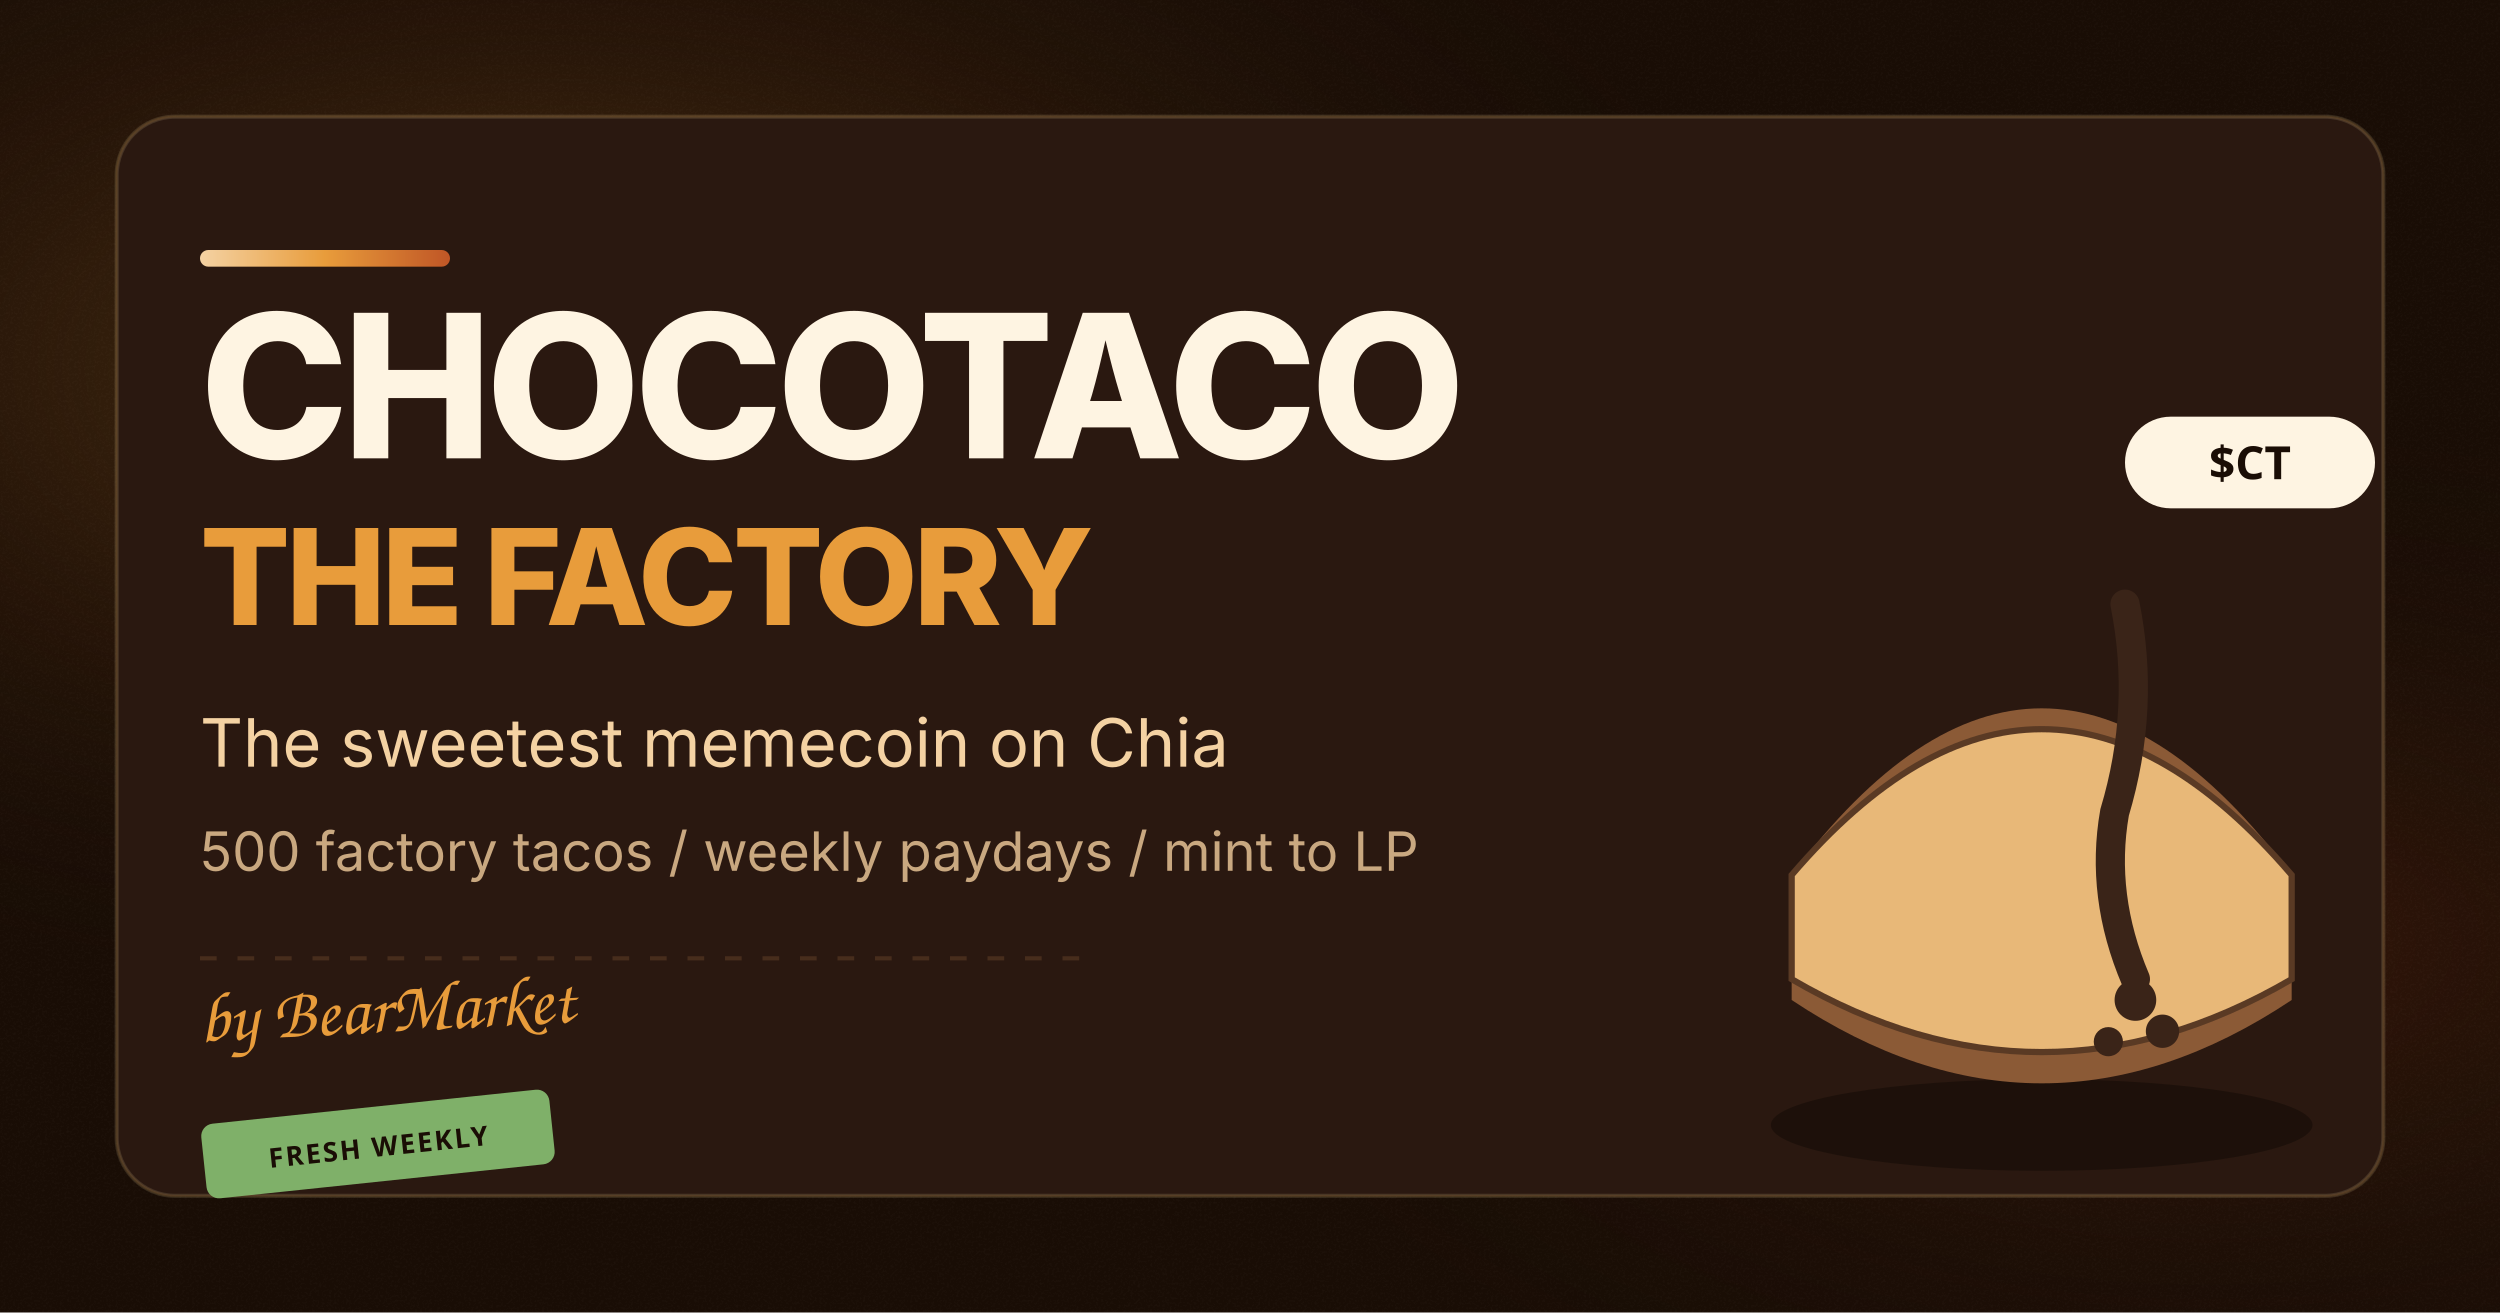
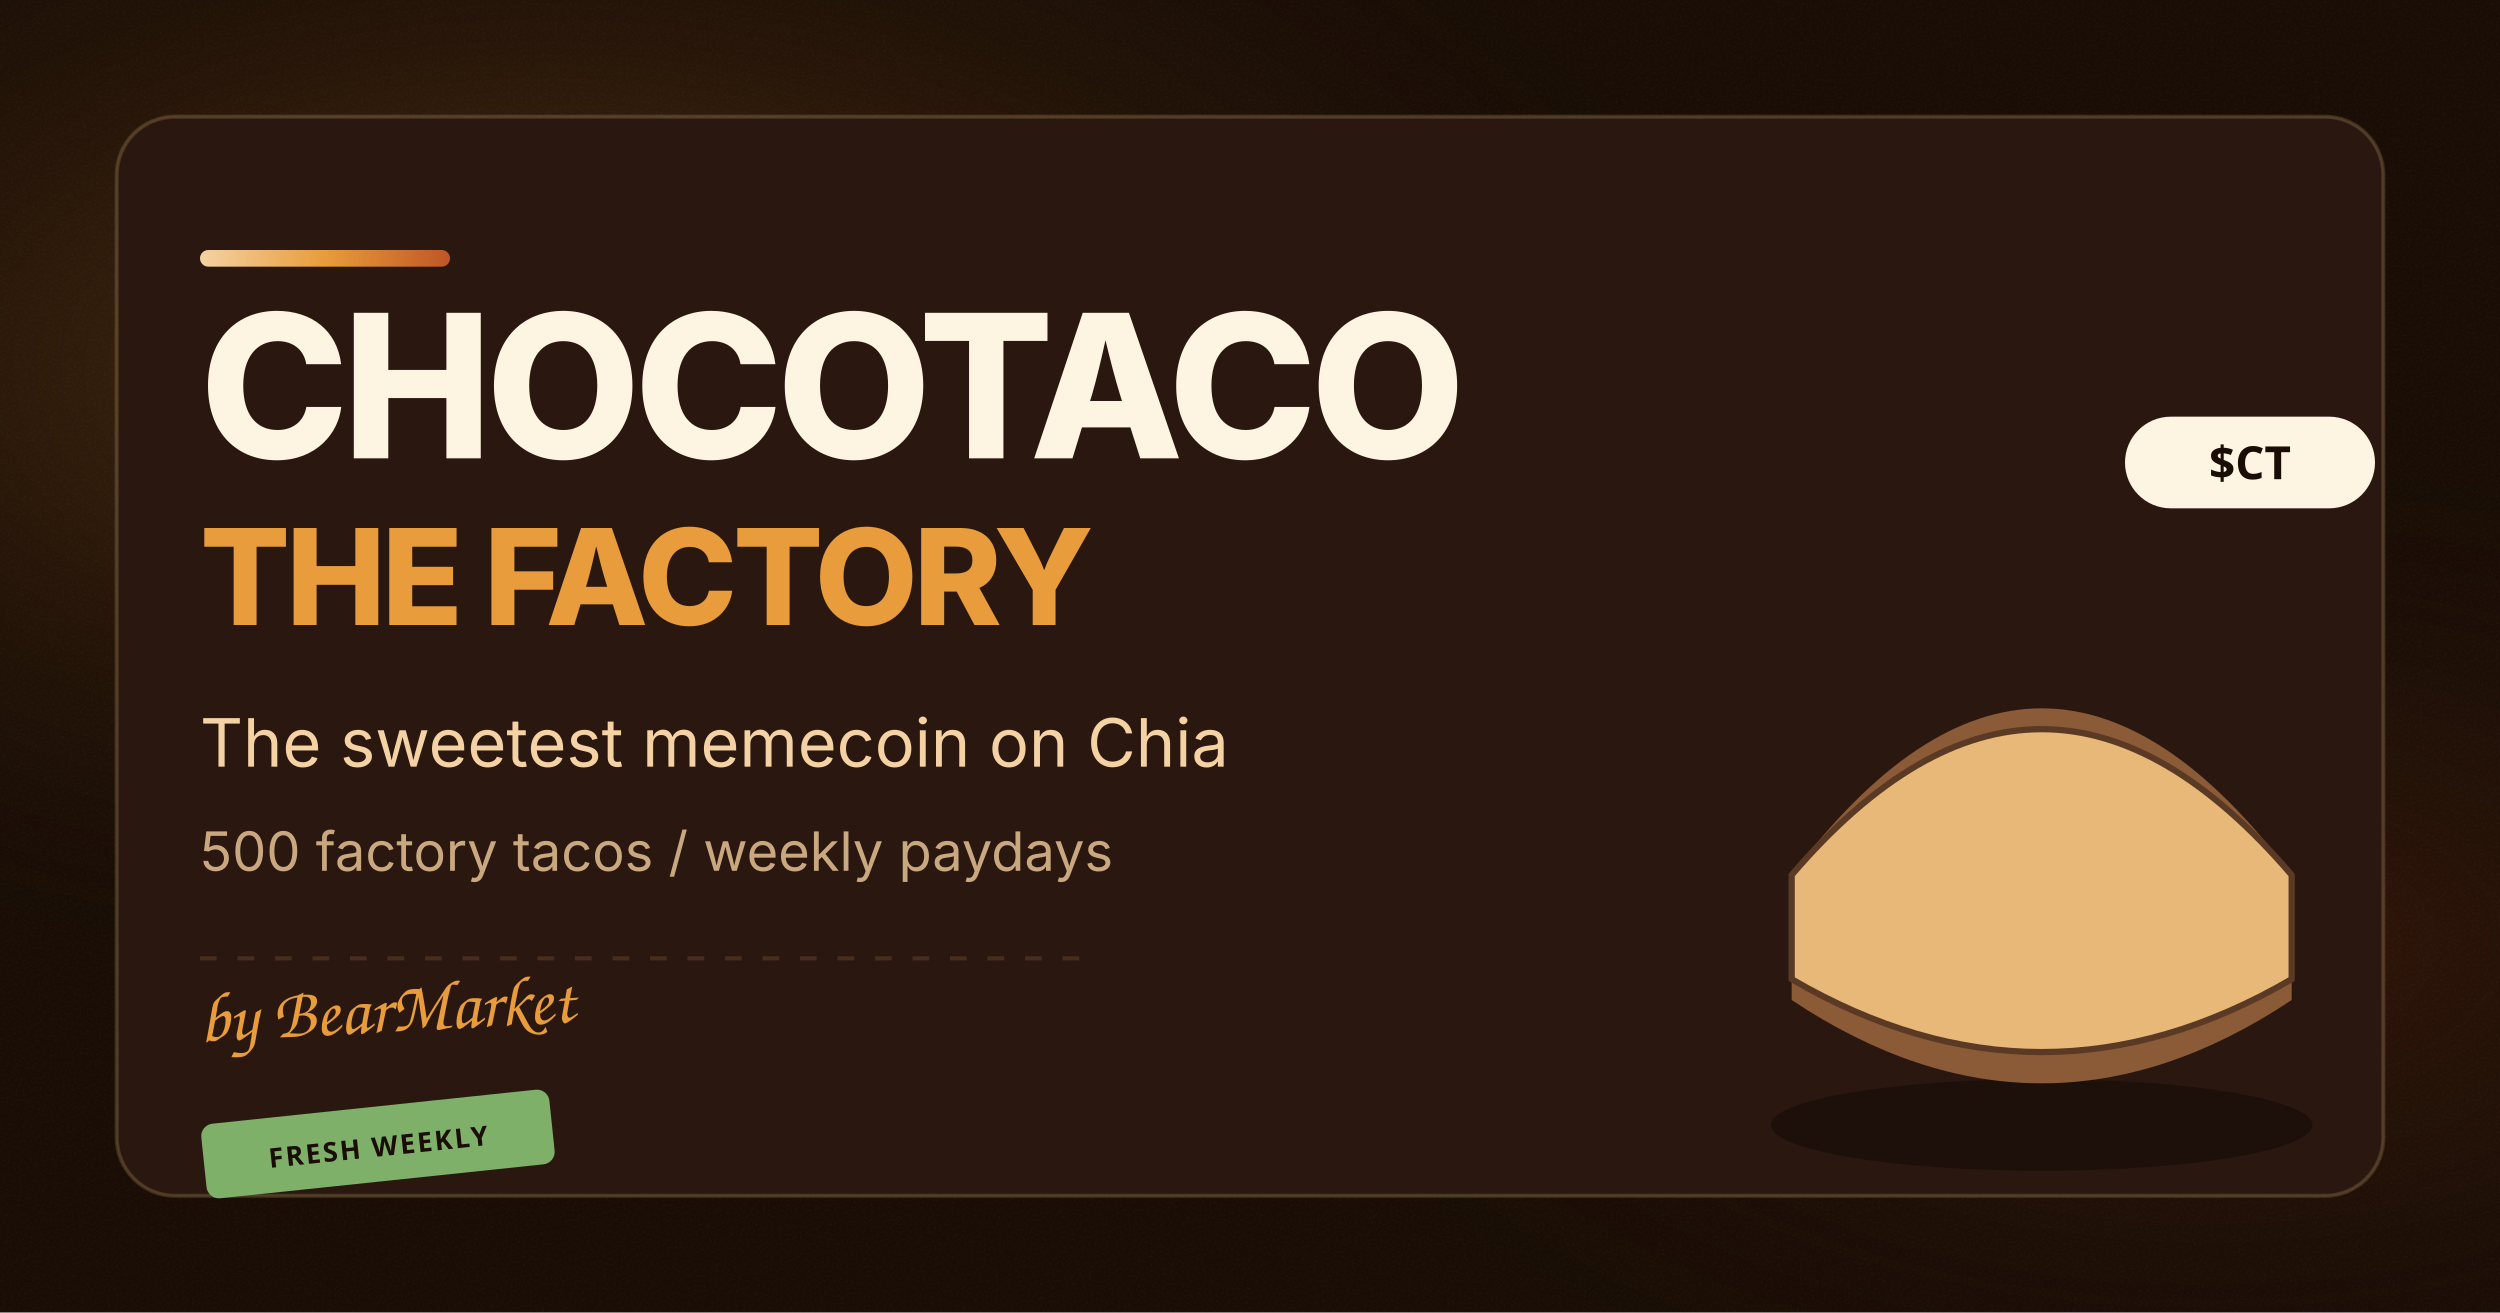
<svg xmlns="http://www.w3.org/2000/svg" width="1200" height="630" viewBox="0 0 1200 630" role="img" aria-label="ChocoTaco - The Factory on Chia">
  <defs>
    <radialGradient id="warmGlow" cx="22%" cy="28%" r="50%">
      <stop offset="0%" stop-color="#e89c3b" stop-opacity="0.28" />
      <stop offset="100%" stop-color="#1a0d05" stop-opacity="0" />
    </radialGradient>
    <radialGradient id="chiliGlow" cx="88%" cy="72%" r="42%">
      <stop offset="0%" stop-color="#c05626" stop-opacity="0.16" />
      <stop offset="100%" stop-color="#1a0d05" stop-opacity="0" />
    </radialGradient>
    <linearGradient id="goldBar" x1="0" y1="0" x2="1" y2="0">
      <stop offset="0%" stop-color="#f4d2a3" />
      <stop offset="50%" stop-color="#e89c3b" />
      <stop offset="100%" stop-color="#c05626" />
    </linearGradient>
    <filter id="grain" x="0" y="0" width="100%" height="100%">
      <feTurbulence type="fractalNoise" baseFrequency="0.85" numOctaves="3" stitchTiles="stitch" />
      <feColorMatrix type="saturate" values="0" />
      <feBlend in="SourceGraphic" mode="overlay" result="blend" />
      <feComponentTransfer>
        <feFuncA type="linear" slope="0.05" />
      </feComponentTransfer>
    </filter>
  </defs>
  <rect width="1200" height="630" fill="#1a0d05" />
  <rect width="1200" height="630" fill="url(#warmGlow)" />
  <rect width="1200" height="630" fill="url(#chiliGlow)" />
  <rect width="1200" height="630" filter="url(#grain)" opacity="0.55" />
  <rect x="56" y="56" width="1088" height="518" rx="28" fill="#2a1810" stroke="rgba(249,223,166,0.14)" stroke-width="2" />
  <rect x="56" y="56" width="1088" height="518" rx="28" fill="none" stroke="#e89c3b" stroke-opacity="0.12" stroke-width="1" />
  <rect x="96" y="120" width="120" height="8" rx="4" fill="url(#goldBar)" />
  <text x="96" y="220" fill="#fef4e2" font-family="system-ui, -apple-system, Segoe UI, sans-serif" font-size="96" font-weight="800" letter-spacing="-3">CHOCOTACO</text>
  <text x="96" y="300" fill="#e89c3b" font-family="system-ui, -apple-system, Segoe UI, sans-serif" font-size="64" font-weight="800" letter-spacing="-2">THE FACTORY</text>
  <text x="96" y="368" fill="#f4d2a3" font-family="system-ui, -apple-system, Segoe UI, sans-serif" font-size="32" font-weight="400">The sweetest memecoin on Chia</text>
-   <text x="96" y="418" fill="#c9a880" font-family="system-ui, -apple-system, Segoe UI, sans-serif" font-size="26" font-weight="400">500 factory tacos / weekly paydays / mint to LP</text>
+   <text x="96" y="418" fill="#c9a880" font-family="system-ui, -apple-system, Segoe UI, sans-serif" font-size="26" font-weight="400">500 factory tacos / weekly paydays</text>
  <text x="96" y="500" fill="#e89c3b" font-family="Segoe Print, Bradley Hand, Comic Sans MS, cursive" font-size="34" transform="rotate(-3 96 500)">by BearMarket</text>
  <g transform="translate(96 540) rotate(-6)">
    <rect x="0" y="0" width="168" height="36" rx="6" fill="#7fb069" />
    <text x="84" y="24" fill="#1a0d05" font-family="system-ui, sans-serif" font-size="13" font-weight="700" text-anchor="middle" letter-spacing="0.08em">FRESH WEEKLY</text>
  </g>
  <g transform="translate(820 140)">
    <ellipse cx="160" cy="400" rx="130" ry="22" fill="#0d0703" opacity="0.45" />
    <path d="M40 280 Q160 120 280 280 L280 340 Q160 420 40 340 Z" fill="#8b5a36" />
    <path d="M55 285 Q160 200 265 285 L255 320 Q160 360 65 320 Z" fill="#c05626" />
    <path d="M70 290 Q160 240 250 290 L242 315 Q160 345 78 315 Z" fill="#7fb069" />
    <path d="M40 280 Q160 140 280 280 L280 330 Q160 400 40 330 Z" fill="#e8b878" stroke="#5a3a24" stroke-width="3" />
-     <path d="M200 150 Q210 200 195 250 Q188 290 205 330" fill="none" stroke="#3a2418" stroke-width="14" stroke-linecap="round" />
-     <circle cx="205" cy="340" r="10" fill="#3a2418" />
-     <circle cx="192" cy="360" r="7" fill="#3a2418" />
-     <circle cx="218" cy="355" r="8" fill="#3a2418" />
    <rect x="200" y="60" width="120" height="44" rx="22" fill="#fef4e2" />
    <text x="260" y="90" fill="#1a0d05" font-family="system-ui, sans-serif" font-size="22" font-weight="700" text-anchor="middle">$CT</text>
  </g>
  <line x1="96" y1="460" x2="520" y2="460" stroke="#5a3a24" stroke-width="2" stroke-dasharray="8 10" opacity="0.6" />
</svg>
